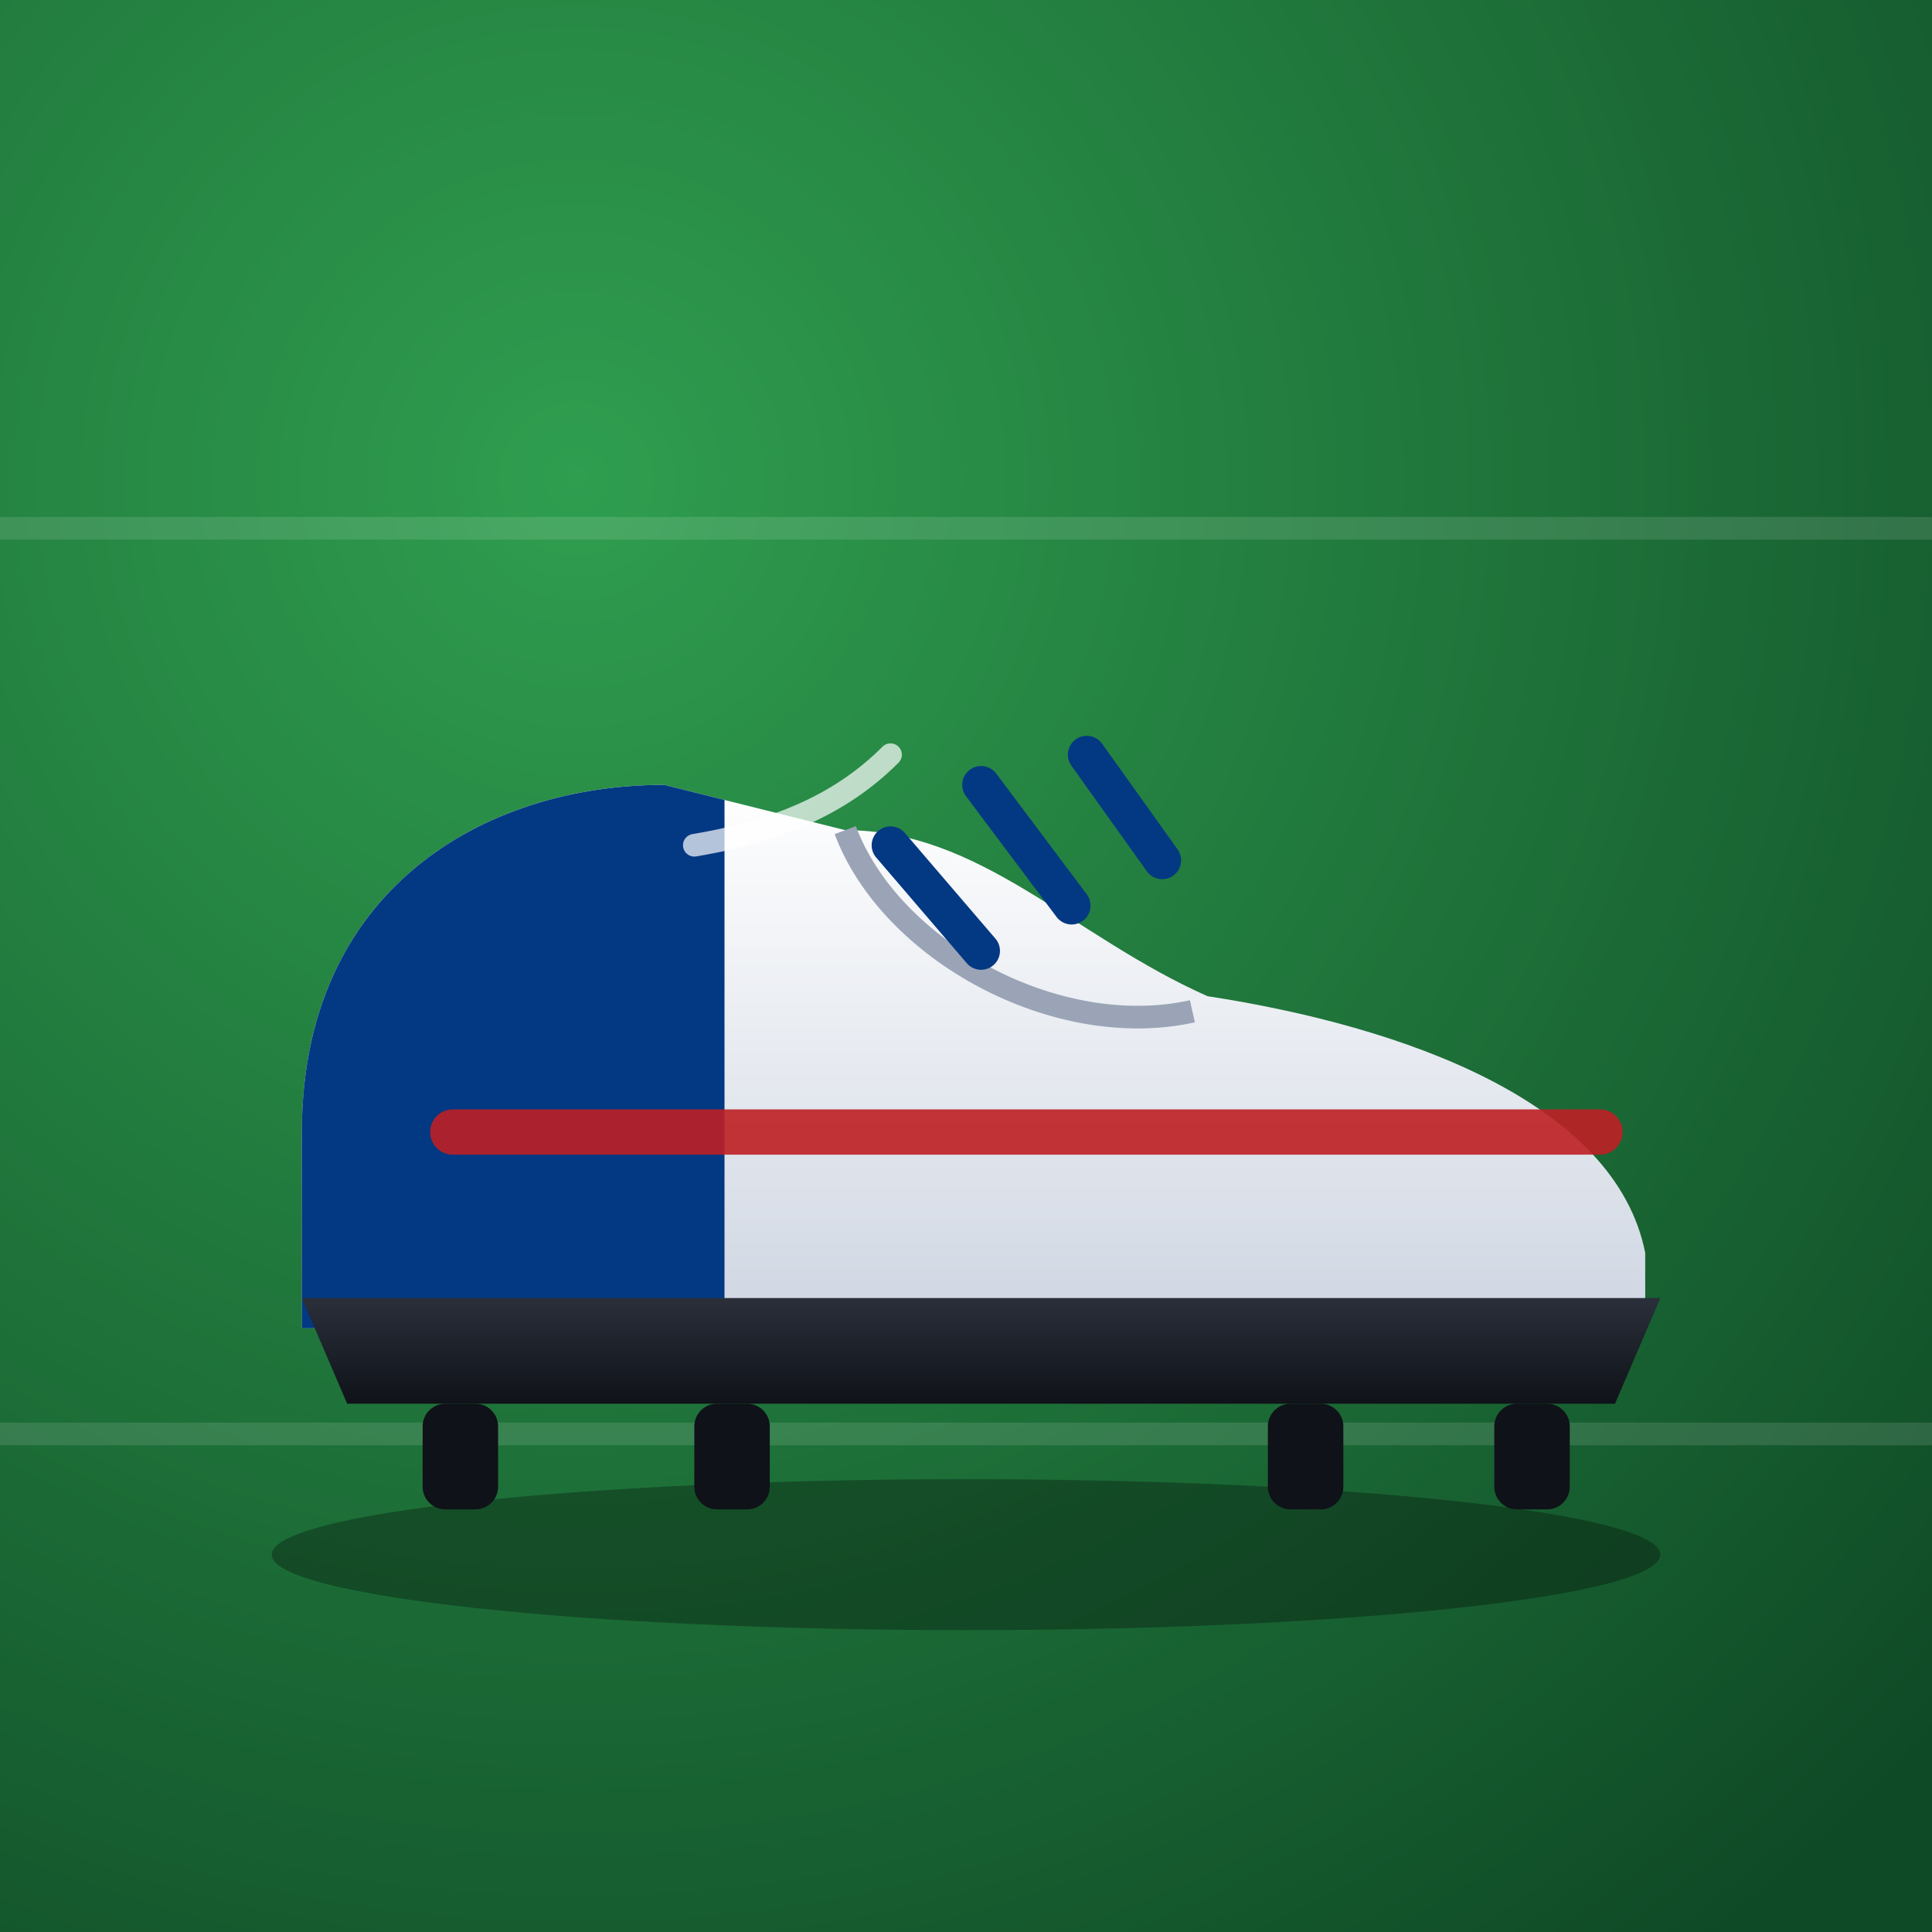
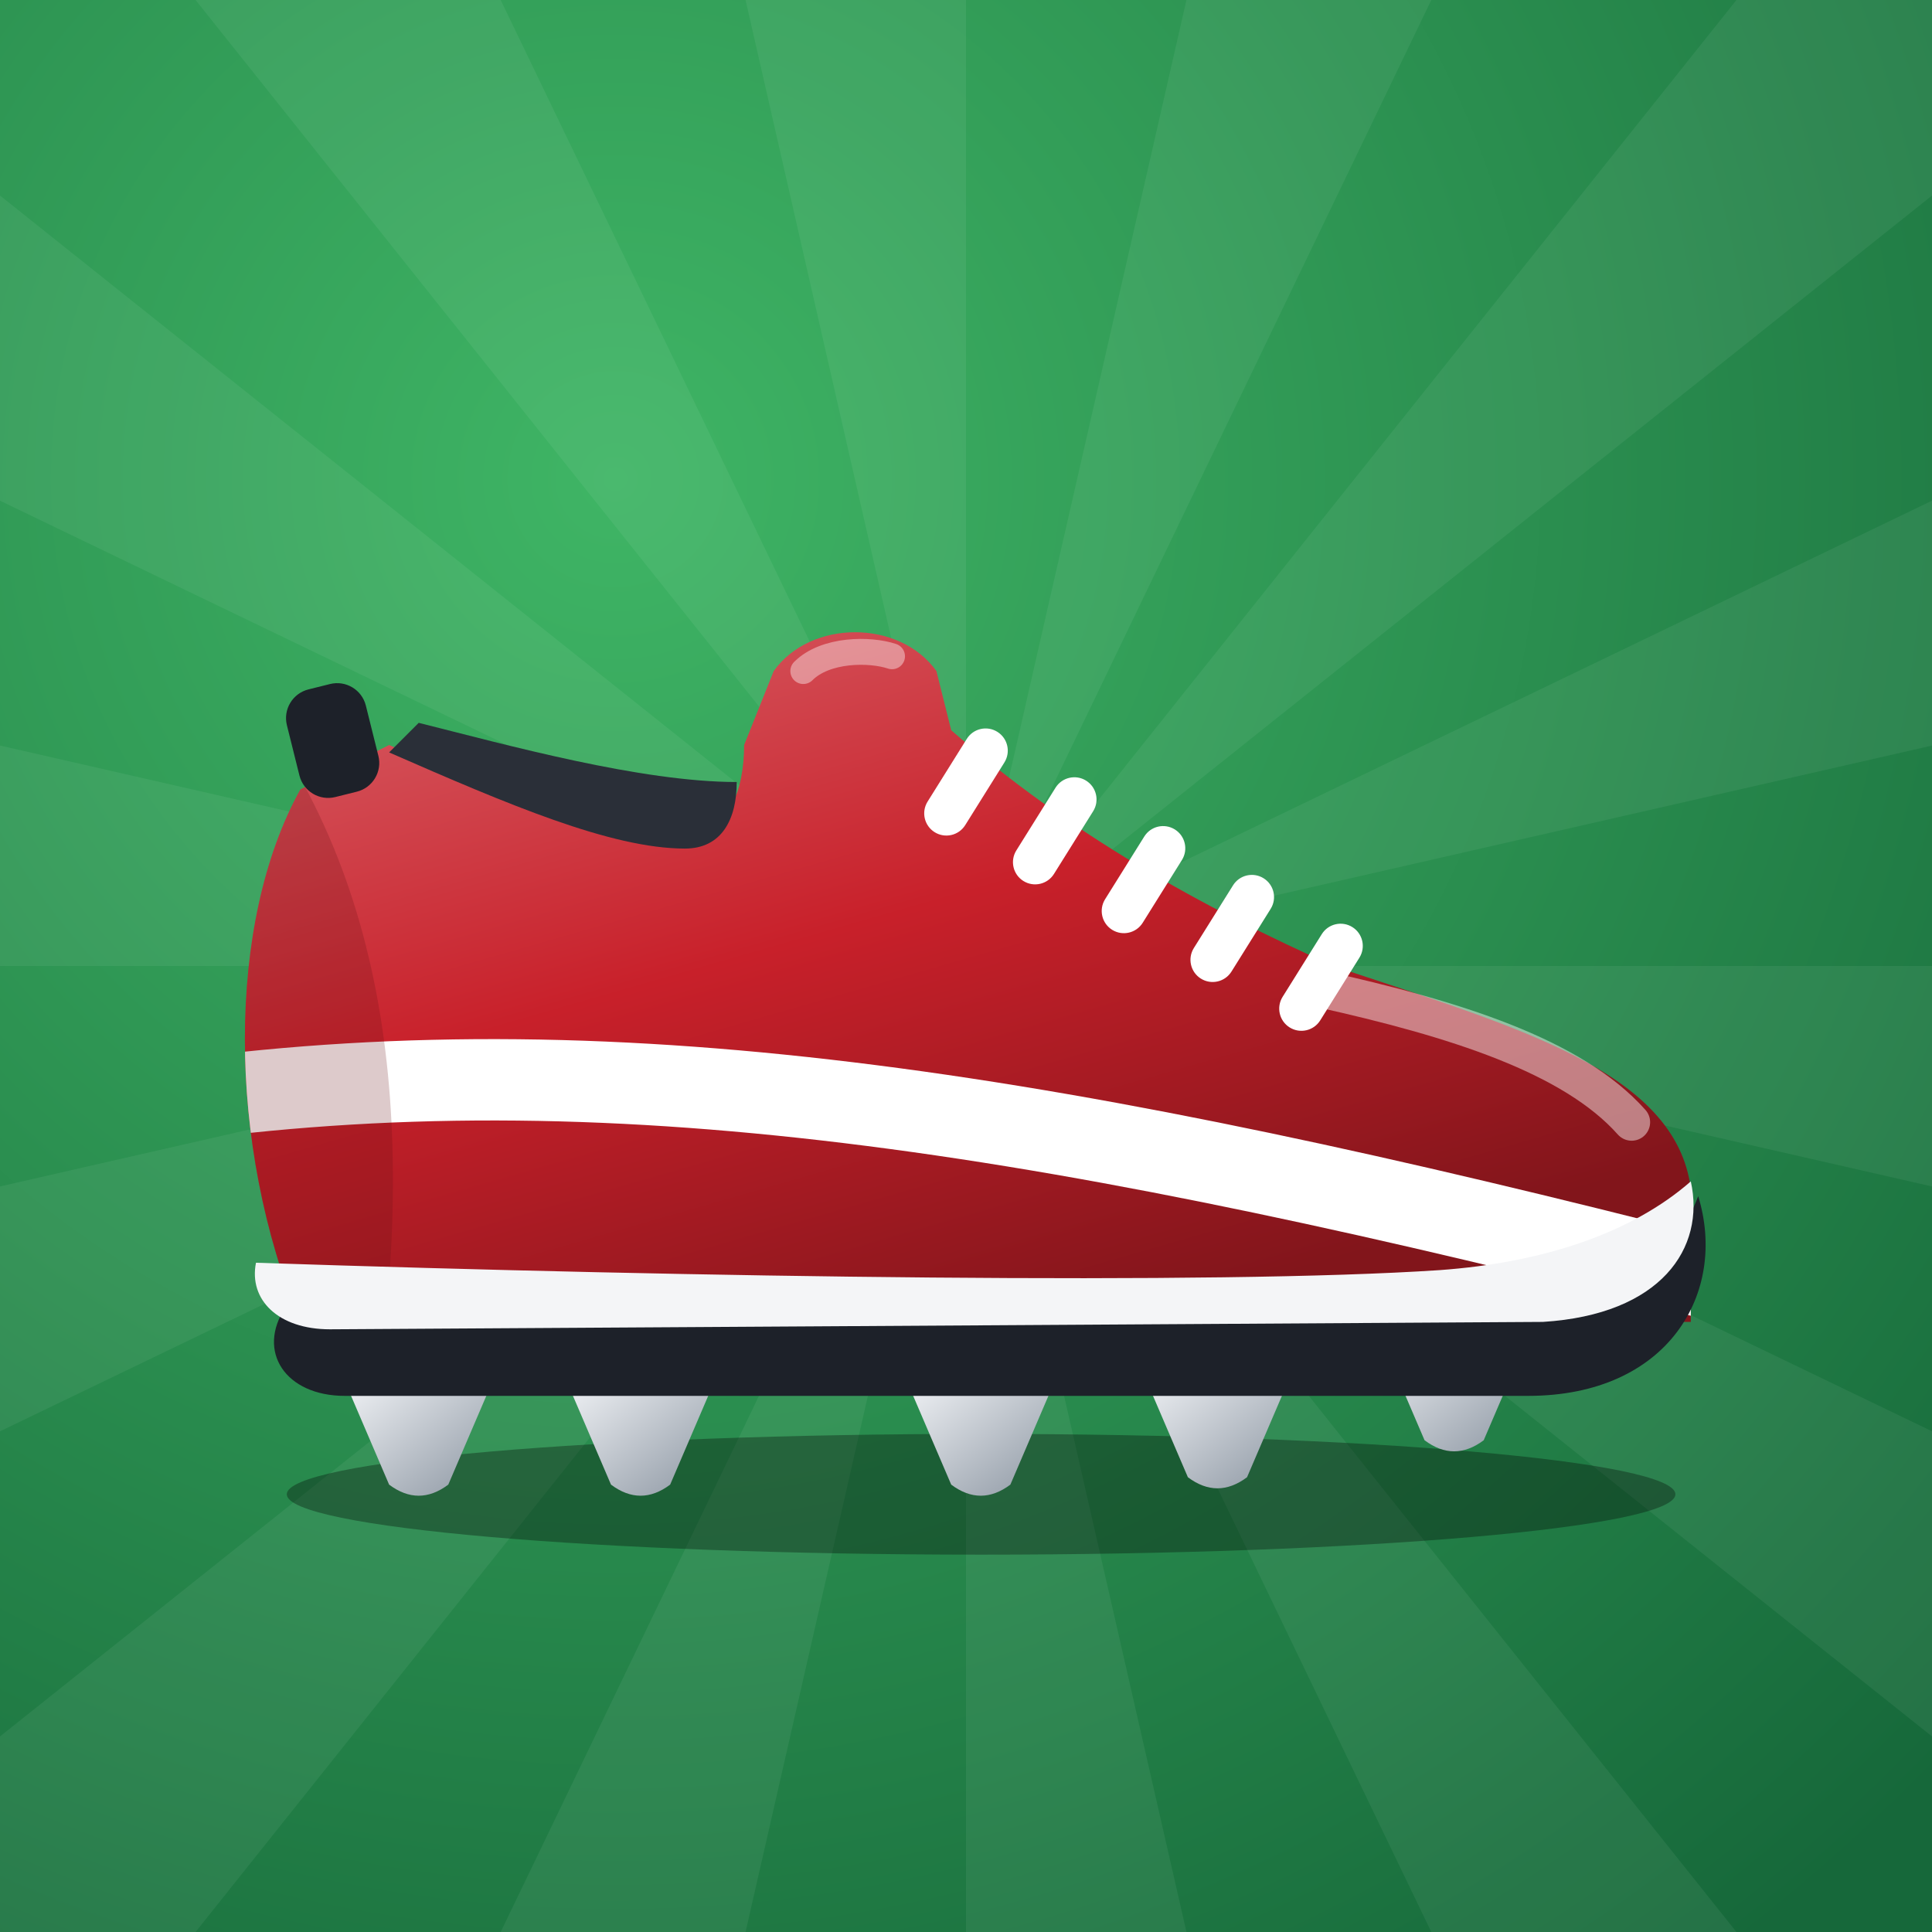
<svg xmlns="http://www.w3.org/2000/svg" viewBox="0 0 256 256" width="256" height="256">
  <defs>
-     <radialGradient id="bg" cx="0.3" cy="0.25" r="0.95">
-       <stop offset="0" stop-color="#2f9e4f" />
-       <stop offset="1" stop-color="#0f4a26" />
+     <radialGradient id="bg" cx="0.32" cy="0.25" r="0.95">
+       <stop offset="0" stop-color="#3fb565" />
+       <stop offset="1" stop-color="#16683a" />
    </radialGradient>
-     <linearGradient id="up" x1="0" y1="0" x2="0" y2="1">
-       <stop offset="0" stop-color="#ffffff" />
-       <stop offset="1" stop-color="#cfd6e2" />
+     <linearGradient id="up" x1="0" y1="0" x2="0.6" y2="1">
+       <stop offset="0" stop-color="#d8636a" />
+       <stop offset="0.5" stop-color="#c8202a" />
+       <stop offset="1" stop-color="#82151b" />
    </linearGradient>
-     <linearGradient id="sole" x1="0" y1="0" x2="0" y2="1">
-       <stop offset="0" stop-color="#2a2f3a" />
-       <stop offset="1" stop-color="#0f1218" />
+     <linearGradient id="st" x1="0" y1="0" x2="1" y2="1">
+       <stop offset="0" stop-color="#f1f3f6" />
+       <stop offset="1" stop-color="#8c96a2" />
    </linearGradient>
+     <clipPath id="cu">
+       <path d="M46 158C36 134 36 104 46 86L58 80C72 86 86 92 98 92C104 92 106 86 106 80L110 70C115 63 127 63 132 70L134 78C150 92 168 102 186 110C210 118 232 124 234 140L234 158Z" />
+     </clipPath>
  </defs>
  <rect width="256" height="256" fill="url(#bg)" />
-   <g fill="none" stroke="#fff" stroke-opacity=".12" stroke-width="3">
-     <path d="M0 70H256M0 190H256" />
+   <path d="M128 128 L528.0 128.0 L518.0 217.0ZM128 128 L488.4 301.6 L440.7 377.4ZM128 128 L377.4 440.7 L301.6 488.4ZM128 128 L217.0 518.0 L128.0 528.0ZM128 128 L39.0 518.0 L-45.6 488.4ZM128 128 L-121.4 440.7 L-184.7 377.4ZM128 128 L-232.4 301.6 L-262.0 217.0ZM128 128 L-272.0 128.0 L-262.0 39.0ZM128 128 L-232.4 -45.6 L-184.7 -121.4ZM128 128 L-121.4 -184.7 L-45.6 -232.4ZM128 128 L39.0 -262.0 L128.0 -272.0ZM128 128 L217.0 -262.0 L301.6 -232.4ZM128 128 L377.4 -184.7 L440.7 -121.4ZM128 128 L488.4 -45.6 L518.0 39.0Z" fill="#fff" fill-opacity="0.06" />
+   <ellipse cx="130" cy="198" rx="92" ry="8" fill="#000" fill-opacity="0.32" />
+   <g transform="translate(128 134) scale(.98) translate(-136 -116)">
+     <path d="M52 166L58 180Q62 183 66 180L72 166Z" fill="url(#st)" />
+     <path d="M82 166L88 180Q92 183 96 180L102 166Z" fill="url(#st)" />
+     <path d="M128 166L134 180Q138 183 142 180L148 166Z" fill="url(#st)" />
+     <path d="M160 165L166 179Q170 182 174 179L180 165Z" fill="url(#st)" />
+     <path d="M192 160L198 174Q202 177 206 174L212 160Z" fill="url(#st)" />
+     <path d="M46 158C36 134 36 104 46 86L58 80C72 86 86 92 98 92C104 92 106 86 106 80L110 70C115 63 127 63 132 70L134 78C150 92 168 102 186 110C210 118 232 124 234 140L234 158Z" fill="url(#up)" />
+     <g clip-path="url(#cu)">
+       <path d="M30 128C90 120 150 130 236 152" fill="none" stroke="#ffffff" stroke-width="11" />
+       <path d="M36 70C58 96 62 130 56 170L20 170Z" fill="#641015" fill-opacity=".22" />
+     </g>
+     <path d="M44 156L212 156C224 156 232 149 235 141C239 154 231 168 212 168L52 168C44 168 40 162 44 156Z" fill="#1d2129" />
+     <path d="M40 150C100 152 170 153 200 151C214 150 226 146 234 139C236 148 230 157 214 158L50 159C43 159 39 155 40 150Z" fill="#f4f5f7" />
+     <path d="M58 81C74 88 88 94 98 94C103 94 105 90 105 85C92 85 74 80 62 77Z" fill="#2a2f38" />
+     <rect x="45" y="72" width="11" height="15" rx="4" transform="rotate(-14 50 80)" fill="#1d2129" />
+     <rect x="128" y="82.0" width="16" height="6" rx="3" transform="rotate(-58 136 85.0)" fill="#fff" />
+     <rect x="140" y="88.6" width="16" height="6" rx="3" transform="rotate(-58 148 91.6)" fill="#fff" />
+     <rect x="152" y="95.2" width="16" height="6" rx="3" transform="rotate(-58 160 98.2)" fill="#fff" />
+     <rect x="164" y="101.8" width="16" height="6" rx="3" transform="rotate(-58 172 104.8)" fill="#fff" />
+     <rect x="176" y="108.4" width="16" height="6" rx="3" transform="rotate(-58 184 111.4)" fill="#fff" />
+     <path d="M184 113C202 117 218 122 226 131" fill="none" stroke="#fff" stroke-opacity=".45" stroke-width="5" stroke-linecap="round" />
+     <path d="M114 70C117 67 123 67 126 68" fill="none" stroke="#fff" stroke-opacity=".4" stroke-width="3.5" stroke-linecap="round" />
  </g>
-   <ellipse cx="128" cy="206" rx="92" ry="10" fill="#000" fill-opacity=".30" />
-   <path d="M40 150C40 118 64 104 88 104L112 110C130 110 142 124 160 132C186 136 214 146 218 166L218 176H40Z" fill="url(#up)" />
-   <path d="M40 150C40 118 64 104 88 104L96 106L96 176H40Z" fill="#033883" />
-   <path d="M112 110C118 126 140 138 158 134" fill="none" stroke="#9aa4b6" stroke-width="3" />
-   <g stroke="#033883" stroke-width="5" stroke-linecap="round">
-     <path d="M118 112L130 126M130 104L142 120M144 100L154 114" />
-   </g>
-   <path d="M40 172H220L214 186H46Z" fill="url(#sole)" />
-   <g fill="#0f1218">
-     <rect x="56" y="186" width="10" height="14" rx="3" />
-     <rect x="92" y="186" width="10" height="14" rx="3" />
-     <rect x="168" y="186" width="10" height="14" rx="3" />
-     <rect x="198" y="186" width="10" height="14" rx="3" />
-   </g>
-   <path d="M60 150H212" stroke="#BE1F24" stroke-width="6" stroke-linecap="round" stroke-opacity=".9" />
-   <path d="M92 112C104 110 112 106 118 100" fill="none" stroke="#fff" stroke-opacity=".7" stroke-width="3" stroke-linecap="round" />
</svg>
